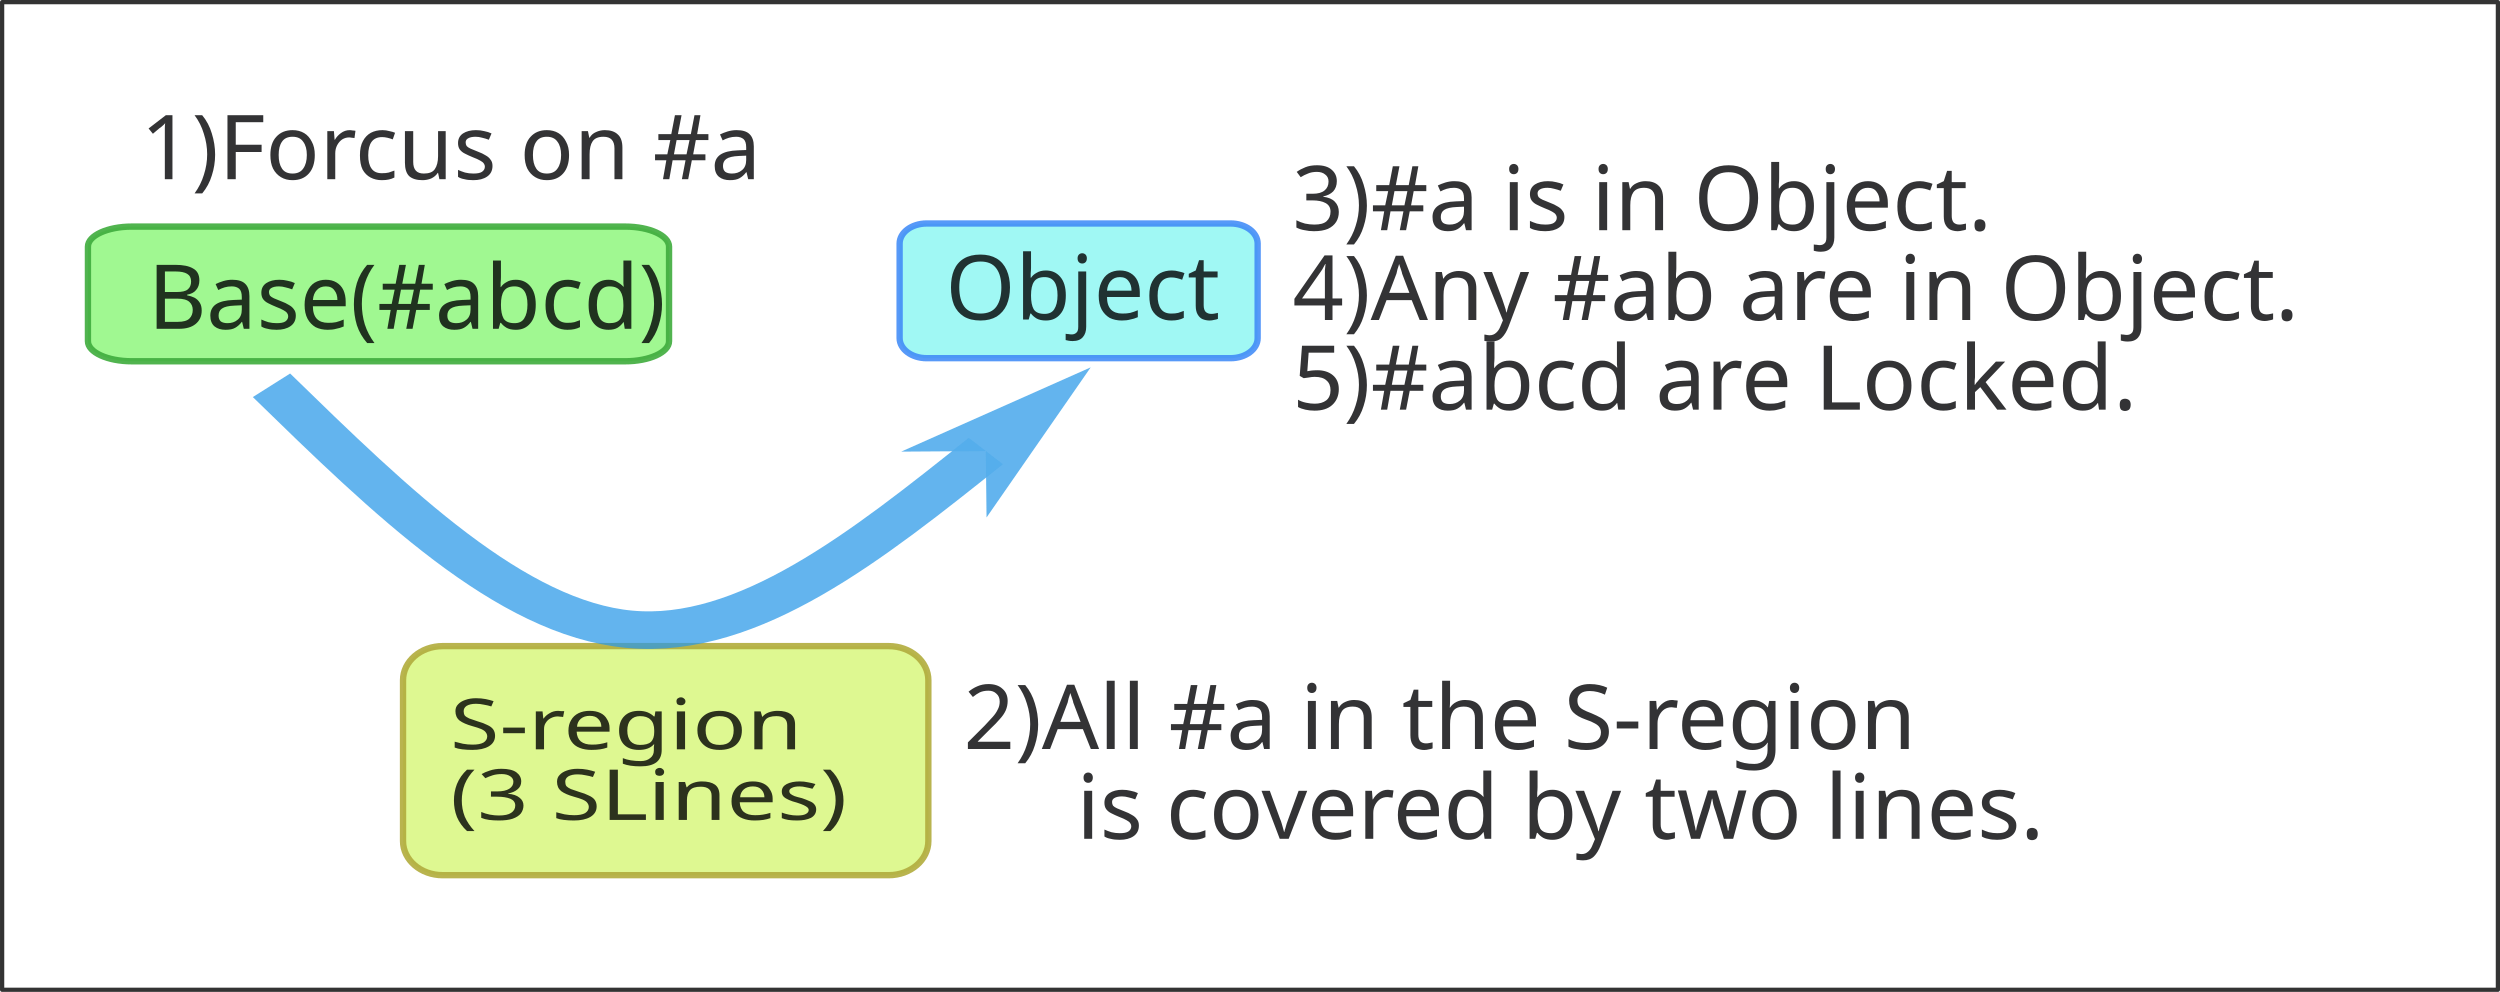
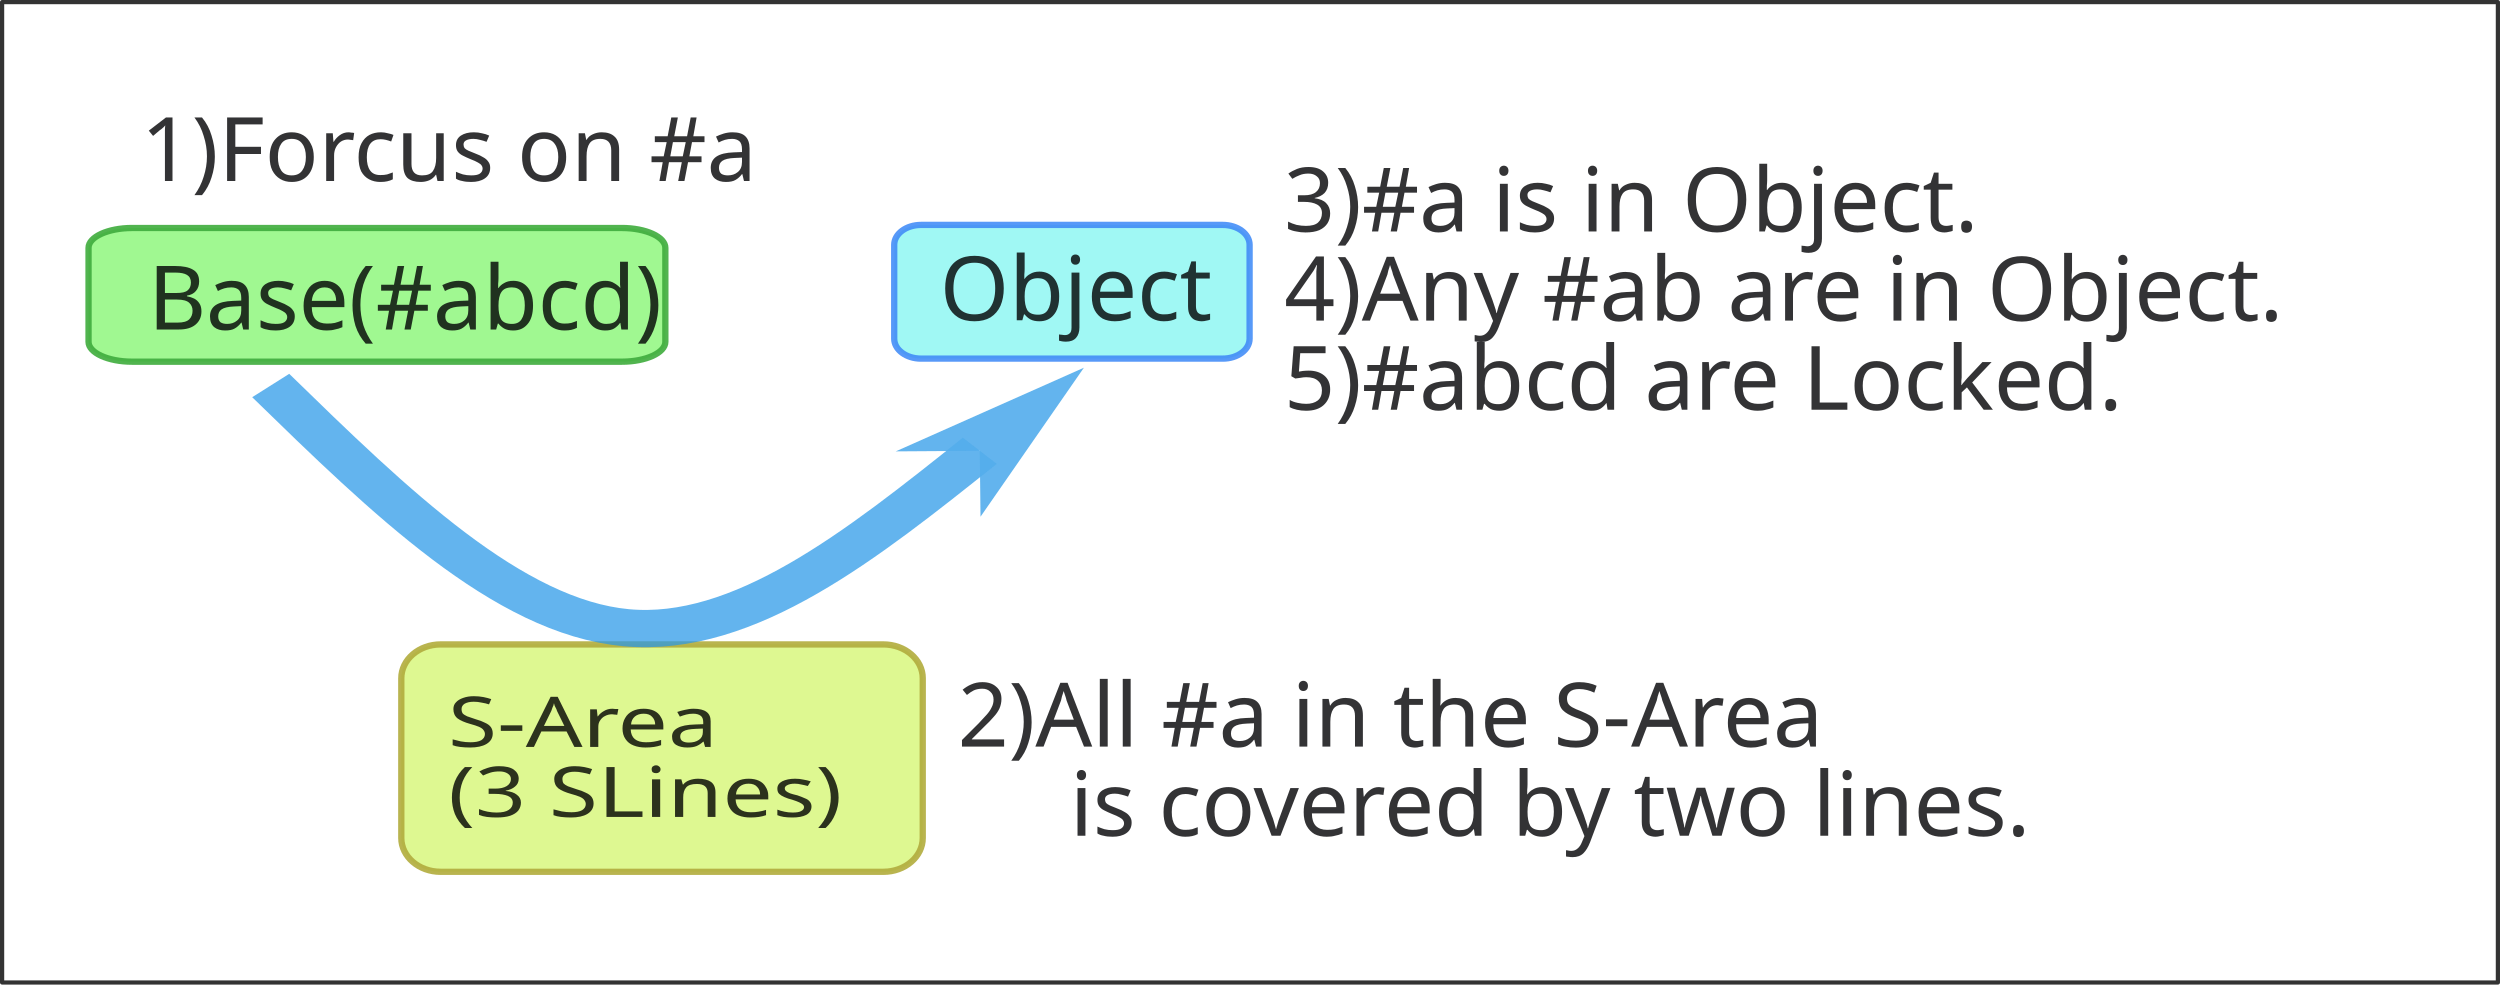
- <svg xmlns="http://www.w3.org/2000/svg" width="117.872mm" height="46.767mm" viewBox="0 0 117.872 46.767" version="1.1" id="svg2358" xml:space="preserve">
+ <svg xmlns="http://www.w3.org/2000/svg" width="118.748mm" height="46.767mm" viewBox="0 0 118.748 46.767" version="1.1" id="svg2358" xml:space="preserve">
  <defs id="defs2355">
    <marker style="overflow:visible" id="DartArrow" refX="0" refY="0" orient="auto-start-reverse" markerWidth="0.5" markerHeight="0.5" viewBox="0 0 1 1" preserveAspectRatio="xMidYMid">
      <path style="fill:context-stroke;fill-rule:evenodd;stroke:none" d="M 0,0 5,-5 -12.5,0 5,5 Z" transform="scale(-0.5)" id="path19" />
    </marker>
    <linearGradient id="swatch56">
      <stop style="stop-color:#55d4f6;stop-opacity:0.642;" offset="0" id="stop56" />
    </linearGradient>
  </defs>
-   <g id="layer4" transform="translate(-25.51355,-16.83334)">
-     <g id="g468">
-       <rect style="opacity:0.8;fill:#31ef10;fill-opacity:0.572;stroke:#11980f;stroke-width:0.3;stroke-linejoin:round;stroke-miterlimit:0.5;stroke-opacity:0.911" id="rect87" width="27.398" height="6.35" x="29.66" y="27.517" ry="0.945" rx="2.068" />
-       <text xml:space="preserve" style="font-size:4.233px;line-height:1;font-family:'MS Gothic';-inkscape-font-specification:'MS Gothic';text-align:start;letter-spacing:-0.003px;writing-mode:lr-tb;direction:ltr;text-anchor:start;opacity:0.8;fill:#000002;fill-opacity:1;stroke:none;stroke-width:0.3;stroke-linejoin:round;stroke-miterlimit:0.5" x="32.491" y="32.335" id="text91">
-         <tspan id="tspan90" style="fill:#000002;fill-opacity:1;stroke:none;stroke-width:0.3" x="32.491" y="32.335">Base(#abcd)</tspan>
-       </text>
-       <rect style="opacity:0.8;fill:#31efe8;fill-opacity:0.572;stroke:#106df4;stroke-width:0.3;stroke-linejoin:round;stroke-miterlimit:0.5;stroke-opacity:0.878" id="rect95" width="16.88" height="6.35" x="67.93" y="27.371" ry="0.945" rx="1.274" />
-       <text xml:space="preserve" style="font-size:4.233px;line-height:1;font-family:'MS Gothic';-inkscape-font-specification:'MS Gothic';text-align:start;letter-spacing:-0.003px;writing-mode:lr-tb;direction:ltr;text-anchor:start;opacity:0.8;fill:#000001;fill-opacity:1;stroke:none;stroke-width:0.3;stroke-linejoin:round;stroke-miterlimit:0.5" x="70.084" y="31.902" id="text100">
-         <tspan id="tspan100" style="fill:#000001;fill-opacity:1;stroke:none;stroke-width:0.3" x="70.084" y="31.902">Object</tspan>
-       </text>
-       <rect style="opacity:0.8;fill:#b7ef10;fill-opacity:0.572;stroke:#9f980f;stroke-width:0.3;stroke-linejoin:round;stroke-miterlimit:0.5;stroke-opacity:0.911" id="rect101" width="24.768" height="10.8" x="44.516" y="47.297" ry="1.608" rx="1.869" />
-       <text xml:space="preserve" style="font-size:3.753px;line-height:1;font-family:'MS Gothic';-inkscape-font-specification:'MS Gothic';text-align:start;letter-spacing:-0.002px;writing-mode:lr-tb;direction:ltr;text-anchor:start;opacity:0.8;fill:#000000;fill-opacity:1;stroke:none;stroke-width:0.3;stroke-linejoin:round;stroke-miterlimit:0.5" x="41.435" y="58.845" id="text101" transform="scale(1.128071,0.8864687)">
-         <tspan id="tspan101" style="fill:#000000;fill-opacity:1;stroke:none;stroke-width:0.3" x="41.435" y="58.845">S-region</tspan>
-         <tspan style="fill:#000000;fill-opacity:1;stroke:none;stroke-width:0.3" x="41.435" y="62.598" id="tspan422">(3 SLines)</tspan>
-       </text>
-       <text xml:space="preserve" style="font-size:4.233px;line-height:1;font-family:'MS Gothic';-inkscape-font-specification:'MS Gothic';text-align:start;letter-spacing:-0.003px;writing-mode:lr-tb;direction:ltr;text-anchor:start;opacity:0.8;fill:#000002;fill-opacity:1;stroke:none;stroke-width:0.3;stroke-linejoin:round;stroke-miterlimit:0.5" x="32.146" y="25.284" id="text103">
-         <tspan id="tspan103" style="fill:#000002;fill-opacity:1;stroke:none;stroke-width:0.3" x="32.146" y="25.284">1)Forcus on #a</tspan>
-       </text>
-       <text xml:space="preserve" style="font-size:4.233px;line-height:1;font-family:'MS Gothic';-inkscape-font-specification:'MS Gothic';text-align:start;letter-spacing:-0.003px;writing-mode:lr-tb;direction:ltr;text-anchor:start;opacity:0.8;fill:#000002;fill-opacity:1;stroke:none;stroke-width:0.3;stroke-linejoin:round;stroke-miterlimit:0.5" x="70.944" y="52.151" id="text104">
-         <tspan style="fill:#000002;fill-opacity:1;stroke:none;stroke-width:0.3" x="70.944" y="52.151" id="tspan105">2)All #a in the S-region</tspan>
-         <tspan style="fill:#000002;fill-opacity:1;stroke:none;stroke-width:0.3" x="70.944" y="56.384" id="tspan464">　 is covered by two lines.</tspan>
-       </text>
-       <text xml:space="preserve" style="font-size:4.233px;line-height:1;font-family:'MS Gothic';-inkscape-font-specification:'MS Gothic';text-align:start;letter-spacing:-0.003px;writing-mode:lr-tb;direction:ltr;text-anchor:start;opacity:0.8;fill:#000002;fill-opacity:1;stroke:none;stroke-width:0.3;stroke-linejoin:round;stroke-miterlimit:0.5" x="86.45" y="27.685" id="text106">
-         <tspan id="tspan106" style="fill:#000002;fill-opacity:1;stroke:none;stroke-width:0.3" x="86.45" y="27.685">3)#a is in Object.</tspan>
-         <tspan style="fill:#000002;fill-opacity:1;stroke:none;stroke-width:0.3" x="86.45" y="31.918" id="tspan466">4)Any #ab are in Object.</tspan>
-         <tspan style="fill:#000002;fill-opacity:1;stroke:none;stroke-width:0.3" x="86.45" y="36.152" id="tspan467">5)#abcd are Locked.</tspan>
-       </text>
-       <path style="opacity:0.8;fill:none;fill-opacity:1;stroke:#2998e7;stroke-width:2.258;stroke-linejoin:round;stroke-miterlimit:0.5;stroke-dasharray:none;stroke-opacity:0.911;marker-start:url(#DartArrow)" d="m 59.379,71.826 c 5.589,5.687 11.178,11.373 16.791,10.714 5.613,-0.659 11.251,-7.663 16.889,-14.668" id="path407" transform="matrix(-1,0,0,0.7843376,131.3723,-18.23573)" />
-       <rect style="opacity:0.8;fill:none;fill-opacity:0.637;stroke:#000000;stroke-width:0.2;stroke-linejoin:round;stroke-miterlimit:0.5;stroke-opacity:1" id="rect417" width="117.672" height="46.567" x="25.614" y="16.933" rx="0" ry="2.342408e-07" />
-     </g>
+   <g id="layer4" transform="translate(-16.8184,-16.83333)">
+     <rect style="opacity:0.8;fill:#31ef10;fill-opacity:0.572;stroke:#11980f;stroke-width:0.3;stroke-linejoin:round;stroke-miterlimit:0.5;stroke-opacity:0.911" id="rect87" width="27.398" height="6.35" x="21.024" y="27.663" ry="0.945" rx="2.068" />
+     <text xml:space="preserve" style="font-size:4.233px;line-height:1;font-family:'MS Gothic';-inkscape-font-specification:'MS Gothic';text-align:start;letter-spacing:-0.003px;writing-mode:lr-tb;direction:ltr;text-anchor:start;opacity:0.8;fill:#000002;fill-opacity:1;stroke:none;stroke-width:0.3;stroke-linejoin:round;stroke-miterlimit:0.5" x="23.855" y="32.481" id="text91">
+       <tspan id="tspan90" style="fill:#000002;fill-opacity:1;stroke:none;stroke-width:0.3" x="23.855" y="32.481">Base(#abcd)</tspan>
+     </text>
+     <rect style="opacity:0.8;fill:#31efe8;fill-opacity:0.572;stroke:#106df4;stroke-width:0.3;stroke-linejoin:round;stroke-miterlimit:0.5;stroke-opacity:0.878" id="rect95" width="16.88" height="6.35" x="59.293" y="27.517" ry="0.945" rx="1.274" />
+     <text xml:space="preserve" style="font-size:4.233px;line-height:1;font-family:'MS Gothic';-inkscape-font-specification:'MS Gothic';text-align:start;letter-spacing:-0.003px;writing-mode:lr-tb;direction:ltr;text-anchor:start;opacity:0.8;fill:#000001;fill-opacity:1;stroke:none;stroke-width:0.3;stroke-linejoin:round;stroke-miterlimit:0.5" x="61.448" y="32.048" id="text100">
+       <tspan id="tspan100" style="fill:#000001;fill-opacity:1;stroke:none;stroke-width:0.3" x="61.448" y="32.048">Object</tspan>
+     </text>
+     <rect style="opacity:0.8;fill:#b7ef10;fill-opacity:0.572;stroke:#9f980f;stroke-width:0.3;stroke-linejoin:round;stroke-miterlimit:0.5;stroke-opacity:0.911" id="rect101" width="24.768" height="10.8" x="35.88" y="47.443" ry="1.608" rx="1.869" />
+     <text xml:space="preserve" style="font-size:3.753px;line-height:1;font-family:'MS Gothic';-inkscape-font-specification:'MS Gothic';text-align:start;letter-spacing:-0.002px;writing-mode:lr-tb;direction:ltr;text-anchor:start;opacity:0.8;fill:#000000;fill-opacity:1;stroke:none;stroke-width:0.3;stroke-linejoin:round;stroke-miterlimit:0.5" x="33.78" y="59.01" id="text101" transform="scale(1.128071,0.8864687)">
+       <tspan id="tspan101" style="fill:#000000;fill-opacity:1;stroke:none;stroke-width:0.3" x="33.78" y="59.01">S-Area</tspan>
+       <tspan style="fill:#000000;fill-opacity:1;stroke:none;stroke-width:0.3" x="33.78" y="62.762" id="tspan422">(3 SLines)</tspan>
+     </text>
+     <text xml:space="preserve" style="font-size:4.233px;line-height:1;font-family:'MS Gothic';-inkscape-font-specification:'MS Gothic';text-align:start;letter-spacing:-0.003px;writing-mode:lr-tb;direction:ltr;text-anchor:start;opacity:0.8;fill:#000002;fill-opacity:1;stroke:none;stroke-width:0.3;stroke-linejoin:round;stroke-miterlimit:0.5" x="23.51" y="25.43" id="text103">
+       <tspan id="tspan103" style="fill:#000002;fill-opacity:1;stroke:none;stroke-width:0.3" x="23.51" y="25.43">1)Forcus on #a</tspan>
+     </text>
+     <text xml:space="preserve" style="font-size:4.233px;line-height:1;font-family:'MS Gothic';-inkscape-font-specification:'MS Gothic';text-align:start;letter-spacing:-0.003px;writing-mode:lr-tb;direction:ltr;text-anchor:start;opacity:0.8;fill:#000002;fill-opacity:1;stroke:none;stroke-width:0.3;stroke-linejoin:round;stroke-miterlimit:0.5" x="62.308" y="52.297" id="text104">
+       <tspan style="fill:#000002;fill-opacity:1;stroke:none;stroke-width:0.3" x="62.308" y="52.297" id="tspan105">2)All #a in the S-Area</tspan>
+       <tspan style="fill:#000002;fill-opacity:1;stroke:none;stroke-width:0.3" x="62.308" y="56.53" id="tspan464">　 is covered by two lines.</tspan>
+     </text>
+     <text xml:space="preserve" style="font-size:4.233px;line-height:1;font-family:'MS Gothic';-inkscape-font-specification:'MS Gothic';text-align:start;letter-spacing:-0.003px;writing-mode:lr-tb;direction:ltr;text-anchor:start;opacity:0.8;fill:#000002;fill-opacity:1;stroke:none;stroke-width:0.3;stroke-linejoin:round;stroke-miterlimit:0.5" x="77.814" y="27.831" id="text106">
+       <tspan id="tspan106" style="fill:#000002;fill-opacity:1;stroke:none;stroke-width:0.3" x="77.814" y="27.831">3)#a is in Object.</tspan>
+       <tspan style="fill:#000002;fill-opacity:1;stroke:none;stroke-width:0.3" x="77.814" y="32.064" id="tspan466">4)Any #ab are in Object.</tspan>
+       <tspan style="fill:#000002;fill-opacity:1;stroke:none;stroke-width:0.3" x="77.814" y="36.298" id="tspan467">5)#abcd are Locked.</tspan>
+     </text>
+     <path style="opacity:0.8;fill:none;fill-opacity:1;stroke:#2998e7;stroke-width:2.258;stroke-linejoin:round;stroke-miterlimit:0.5;stroke-dasharray:none;stroke-opacity:0.911;marker-start:url(#DartArrow)" d="m 59.379,71.826 c 5.589,5.687 11.178,11.373 16.791,10.714 5.613,-0.659 11.251,-7.663 16.889,-14.668" id="path407" transform="matrix(-1,0,0,0.7843376,122.7361,-18.08964)" />
+     <rect style="opacity:0.8;fill:none;fill-opacity:0.637;stroke:#000000;stroke-width:0.2;stroke-linejoin:round;stroke-miterlimit:0.5;stroke-opacity:1" id="rect417" width="118.548" height="46.567" x="16.918" y="16.933" rx="0" ry="2.342408e-07" />
  </g>
</svg>
